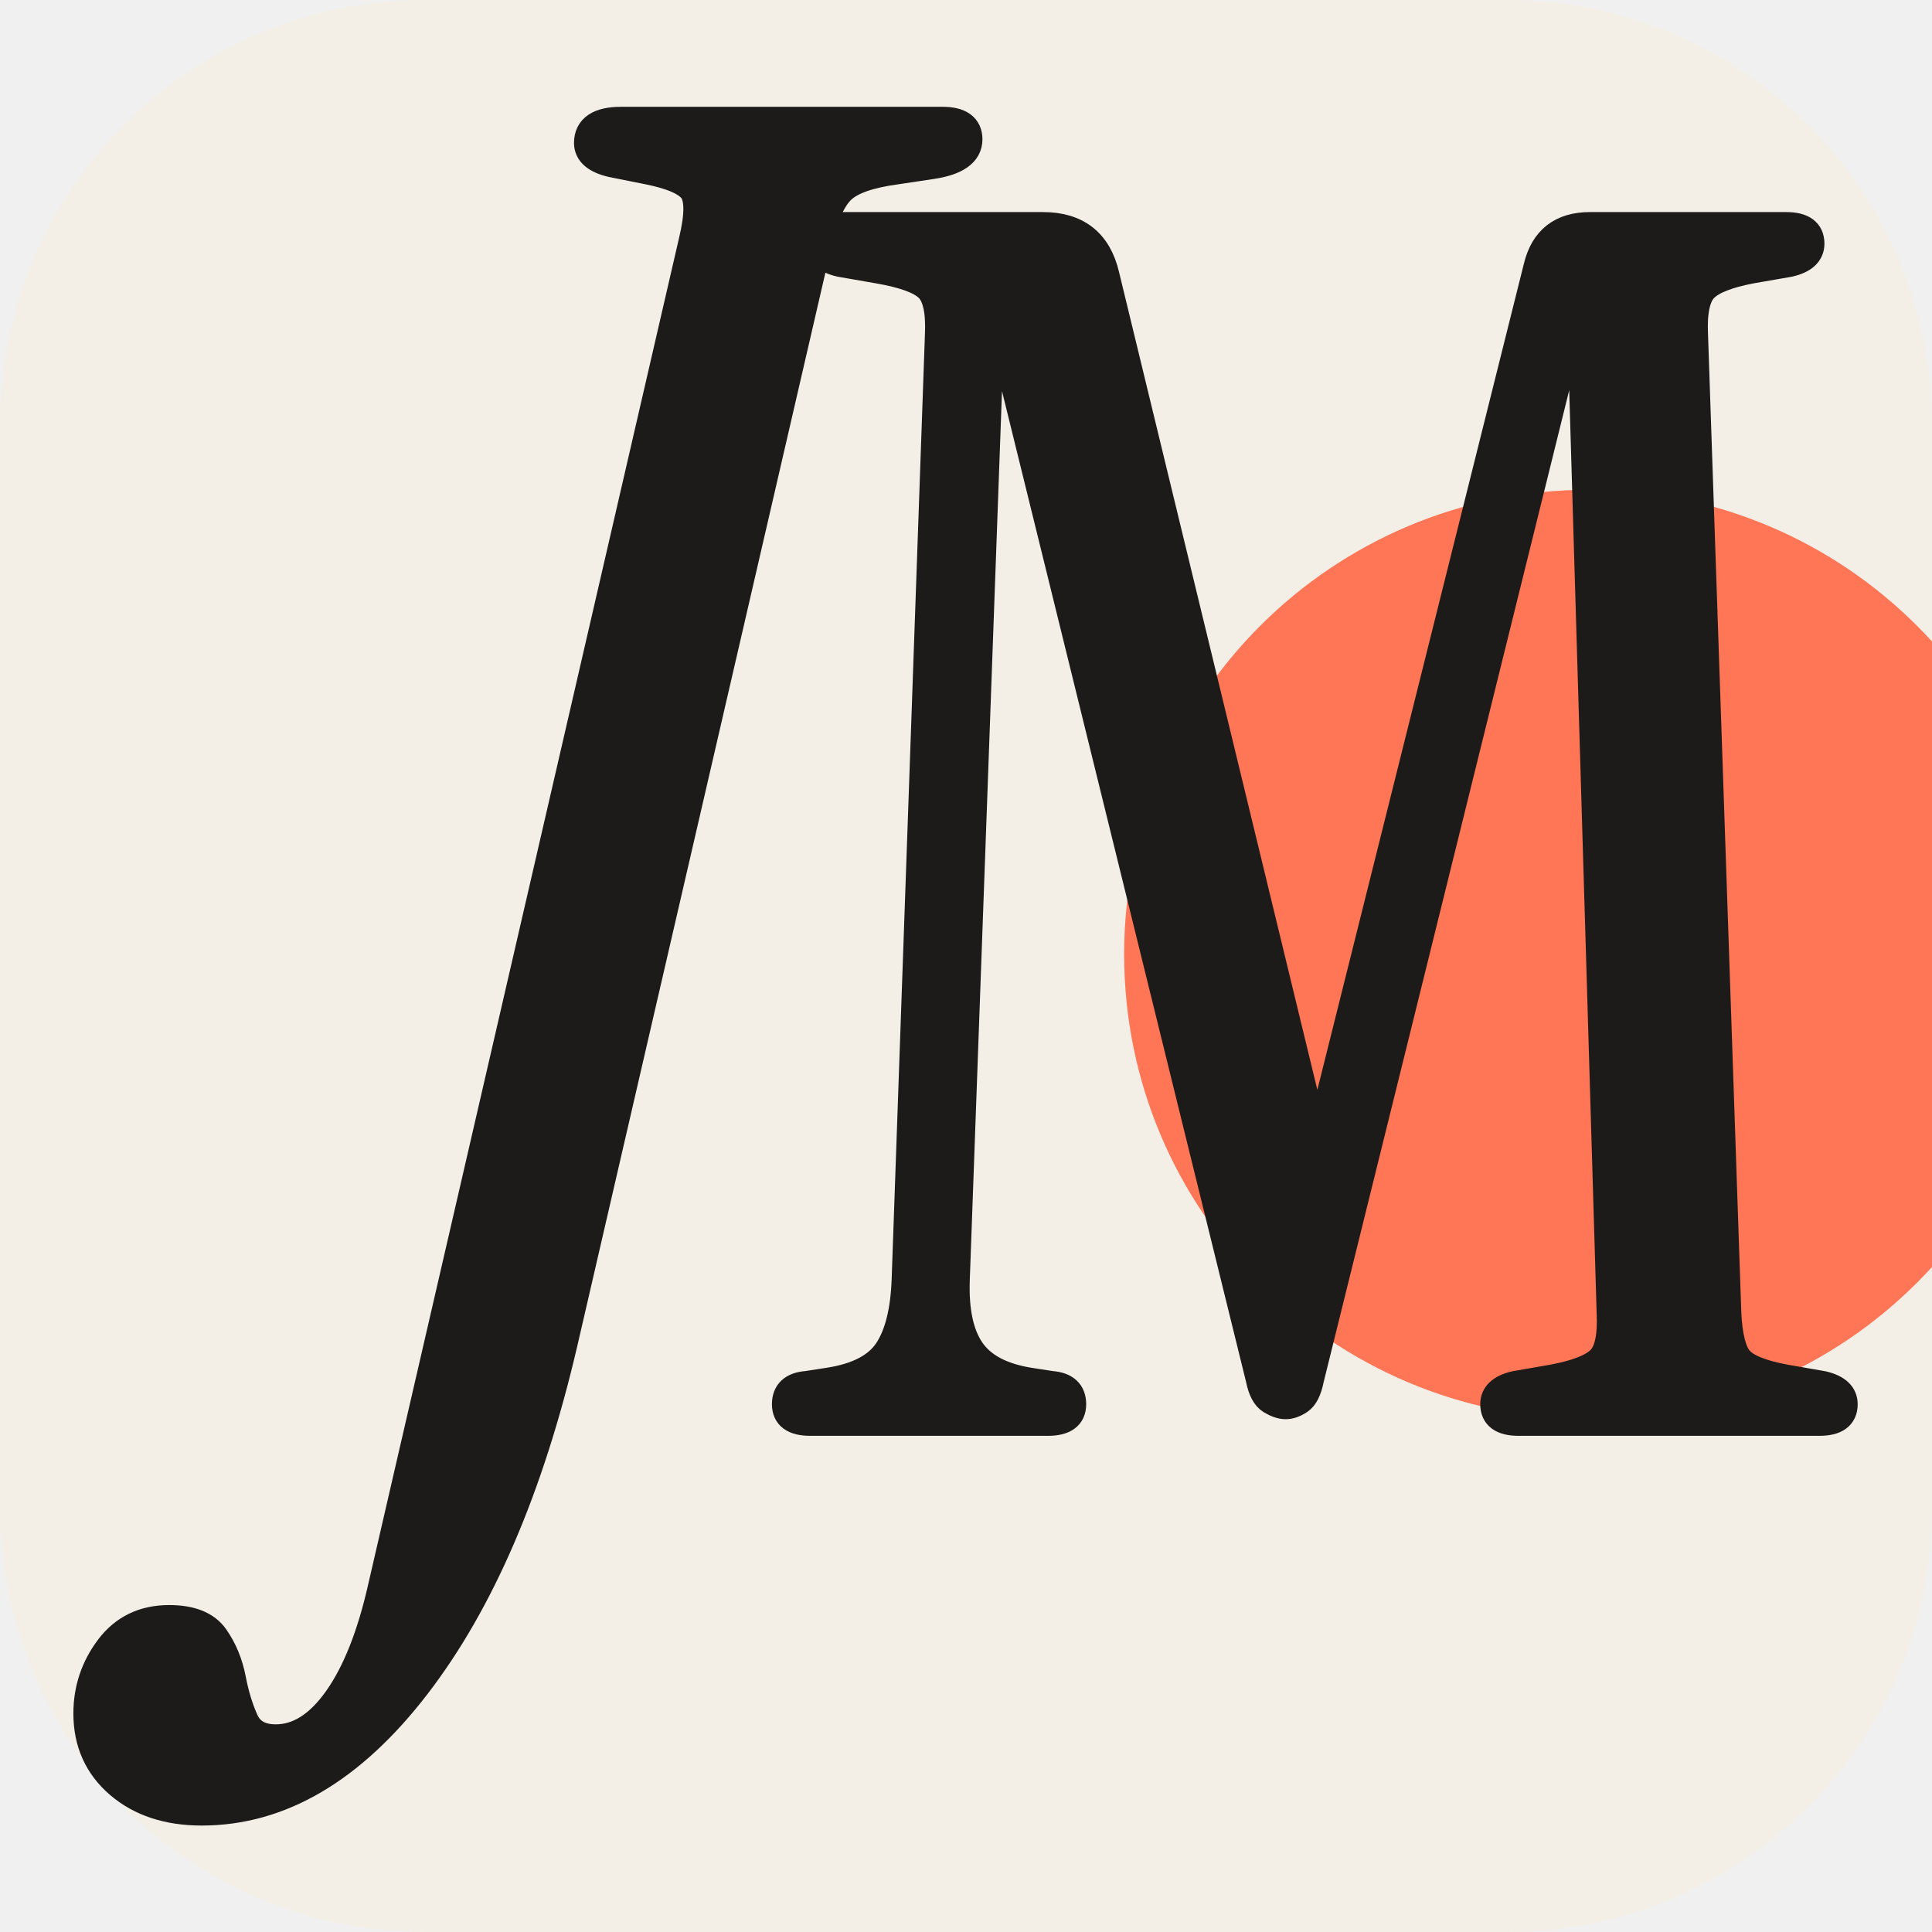
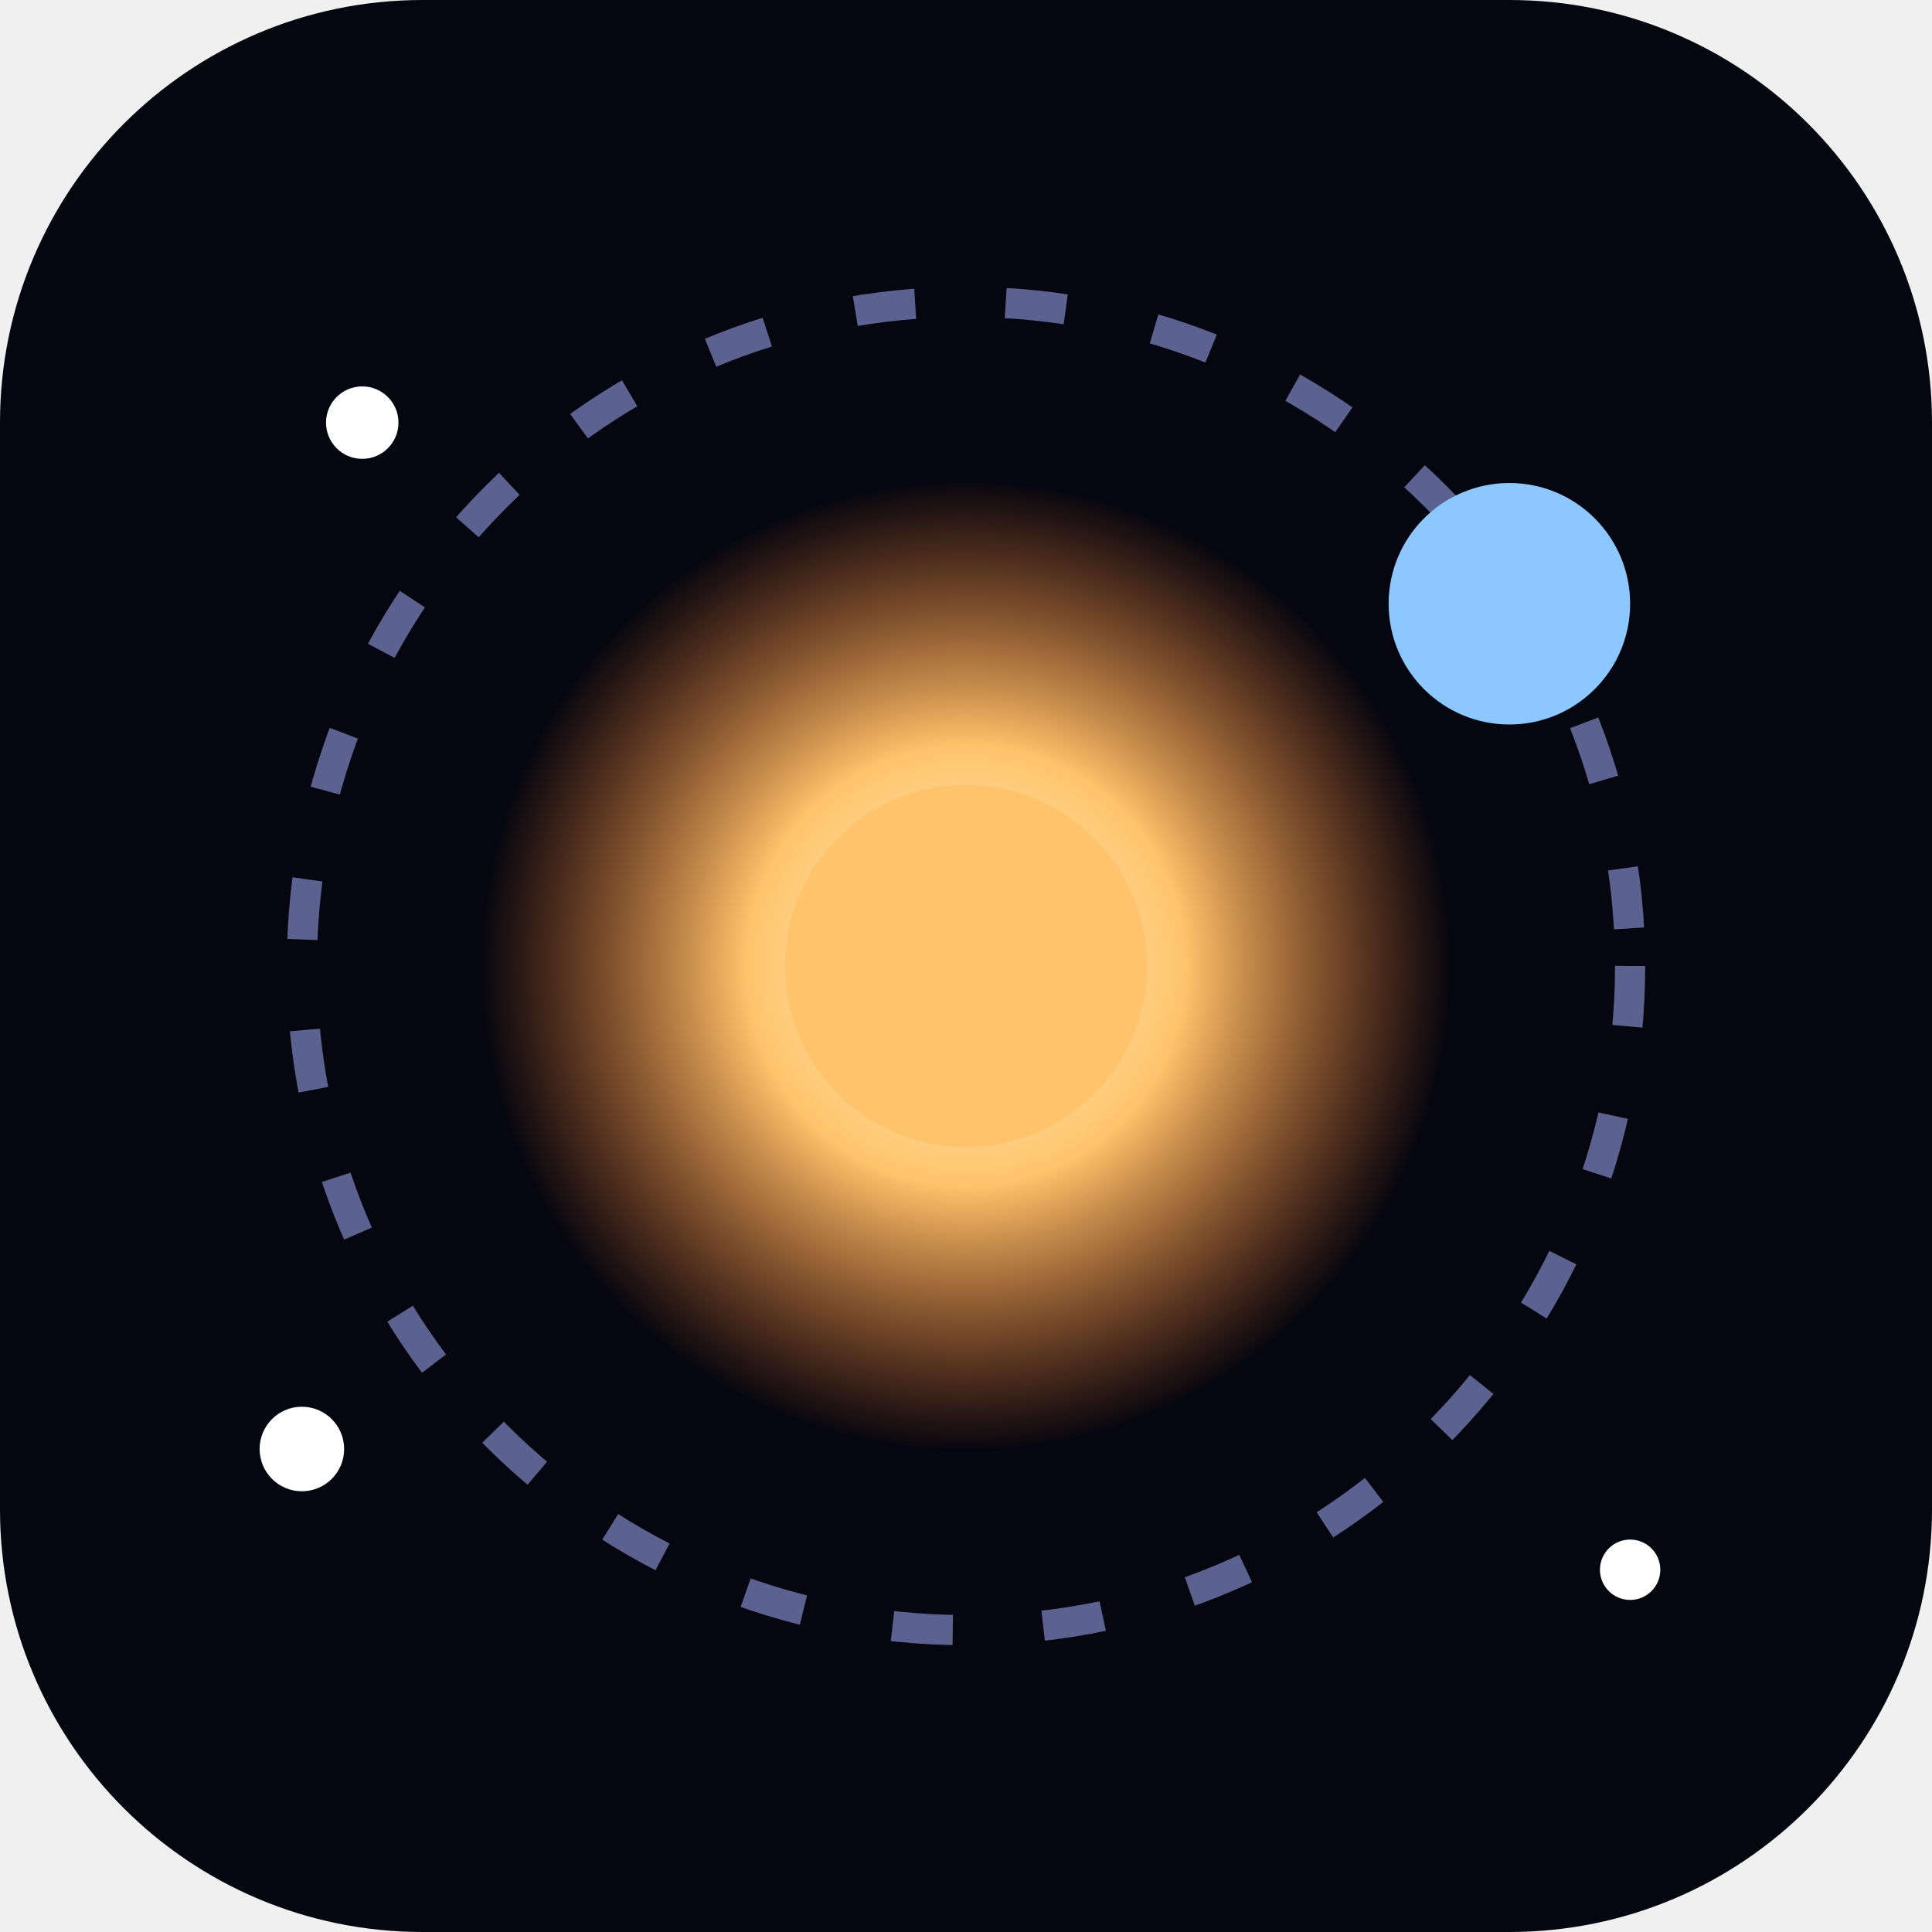
- <svg xmlns="http://www.w3.org/2000/svg" viewBox="0 0 1069 1069">
-   <style>@media (prefers-color-scheme: dark){.bg{fill:#191816}.ink{fill:#f1ebe0;stroke:#f1ebe0}}</style>
-   <rect width="1069" height="1069" rx="235" class="bg" fill="#f4efe6" />
-   <circle cx="879" cy="528" r="257" fill="#ff7657" />
-   <g class="ink" fill="#1d1b19" stroke="#1d1b19" stroke-width="16" stroke-linejoin="round">
-     <path transform="translate(200.6 787.1) scale(1 -1)" d="M-89 -215Q-117 -215 -134.5 -200.0Q-152 -185 -152 -161Q-152 -141 -140.0 -125.0Q-128 -109 -107 -109Q-89 -109 -82.0 -119.0Q-75 -129 -72.5 -142.0Q-70 -155 -65.5 -165.0Q-61 -175 -48 -175Q-29 -175 -13.5 -153.0Q2 -131 11 -91L183 654Q188 675 183.0 682.0Q178 689 158 693L138 697Q125 700 125 708Q125 720 143 720H321Q335 720 335 710Q335 699 315 696L295 693Q273 690 265.0 682.5Q257 675 252 654L111 44Q83 -76 29.5 -145.5Q-24 -215 -89 -215Z" />
-     <path transform="translate(421.6 787.1) scale(0.92 -0.92)" d="M315 10Q311 10 306.0 13.0Q301 16 299 26L148 639Q147 646 142.0 645.5Q137 645 137 638L117 86Q116 58 126.0 43.5Q136 29 161 25L174 23Q187 22 187 11Q187 0 172 0H29Q14 0 14 11Q14 22 27 23L40 25Q66 29 75.5 43.5Q85 58 86 86L106 654Q107 675 100.0 682.0Q93 689 70 693L47 697Q34 700 34 709Q34 720 49 720H169Q200 720 207 690L328 191Q330 184 334.5 184.0Q339 184 340 191L466 695Q472 720 498 720H616Q631 720 631 709Q631 700 618 697L595 693Q574 689 567.0 682.0Q560 675 561 654L581 66Q582 45 588.0 38.0Q594 31 615 27L638 23Q651 20 651 11Q651 0 636 0H455Q440 0 440 11Q440 20 453 23L476 27Q497 31 504.0 38.0Q511 45 510 66L493 638Q493 645 488.5 645.5Q484 646 482 640L330 26Q328 16 323.5 13.0Q319 10 315 10Z" />
-   </g>
+ <svg xmlns="http://www.w3.org/2000/svg" viewBox="0 0 64 64">
+   <defs>
+     <radialGradient id="g">
+       <stop offset="0" stop-color="#fff6dc" />
+       <stop offset=".45" stop-color="#ffc46b" />
+       <stop offset="1" stop-color="#ff7a2f" stop-opacity="0" />
+     </radialGradient>
+   </defs>
+   <rect width="64" height="64" rx="14" fill="#05060f" />
+   <circle cx="32" cy="32" r="22" fill="none" stroke="#5b6290" stroke-dasharray="2 3" />
+   <circle cx="32" cy="32" r="16" fill="url(#g)" />
+   <circle cx="32" cy="32" r="6" fill="#ffc46b" />
+   <circle cx="50" cy="20" r="4" fill="#8cc8ff" />
+   <circle cx="12" cy="14" r="1.2" fill="#fff" />
+   <circle cx="54" cy="52" r="1" fill="#fff" />
+   <circle cx="10" cy="48" r="1.4" fill="#fff" />
</svg>
